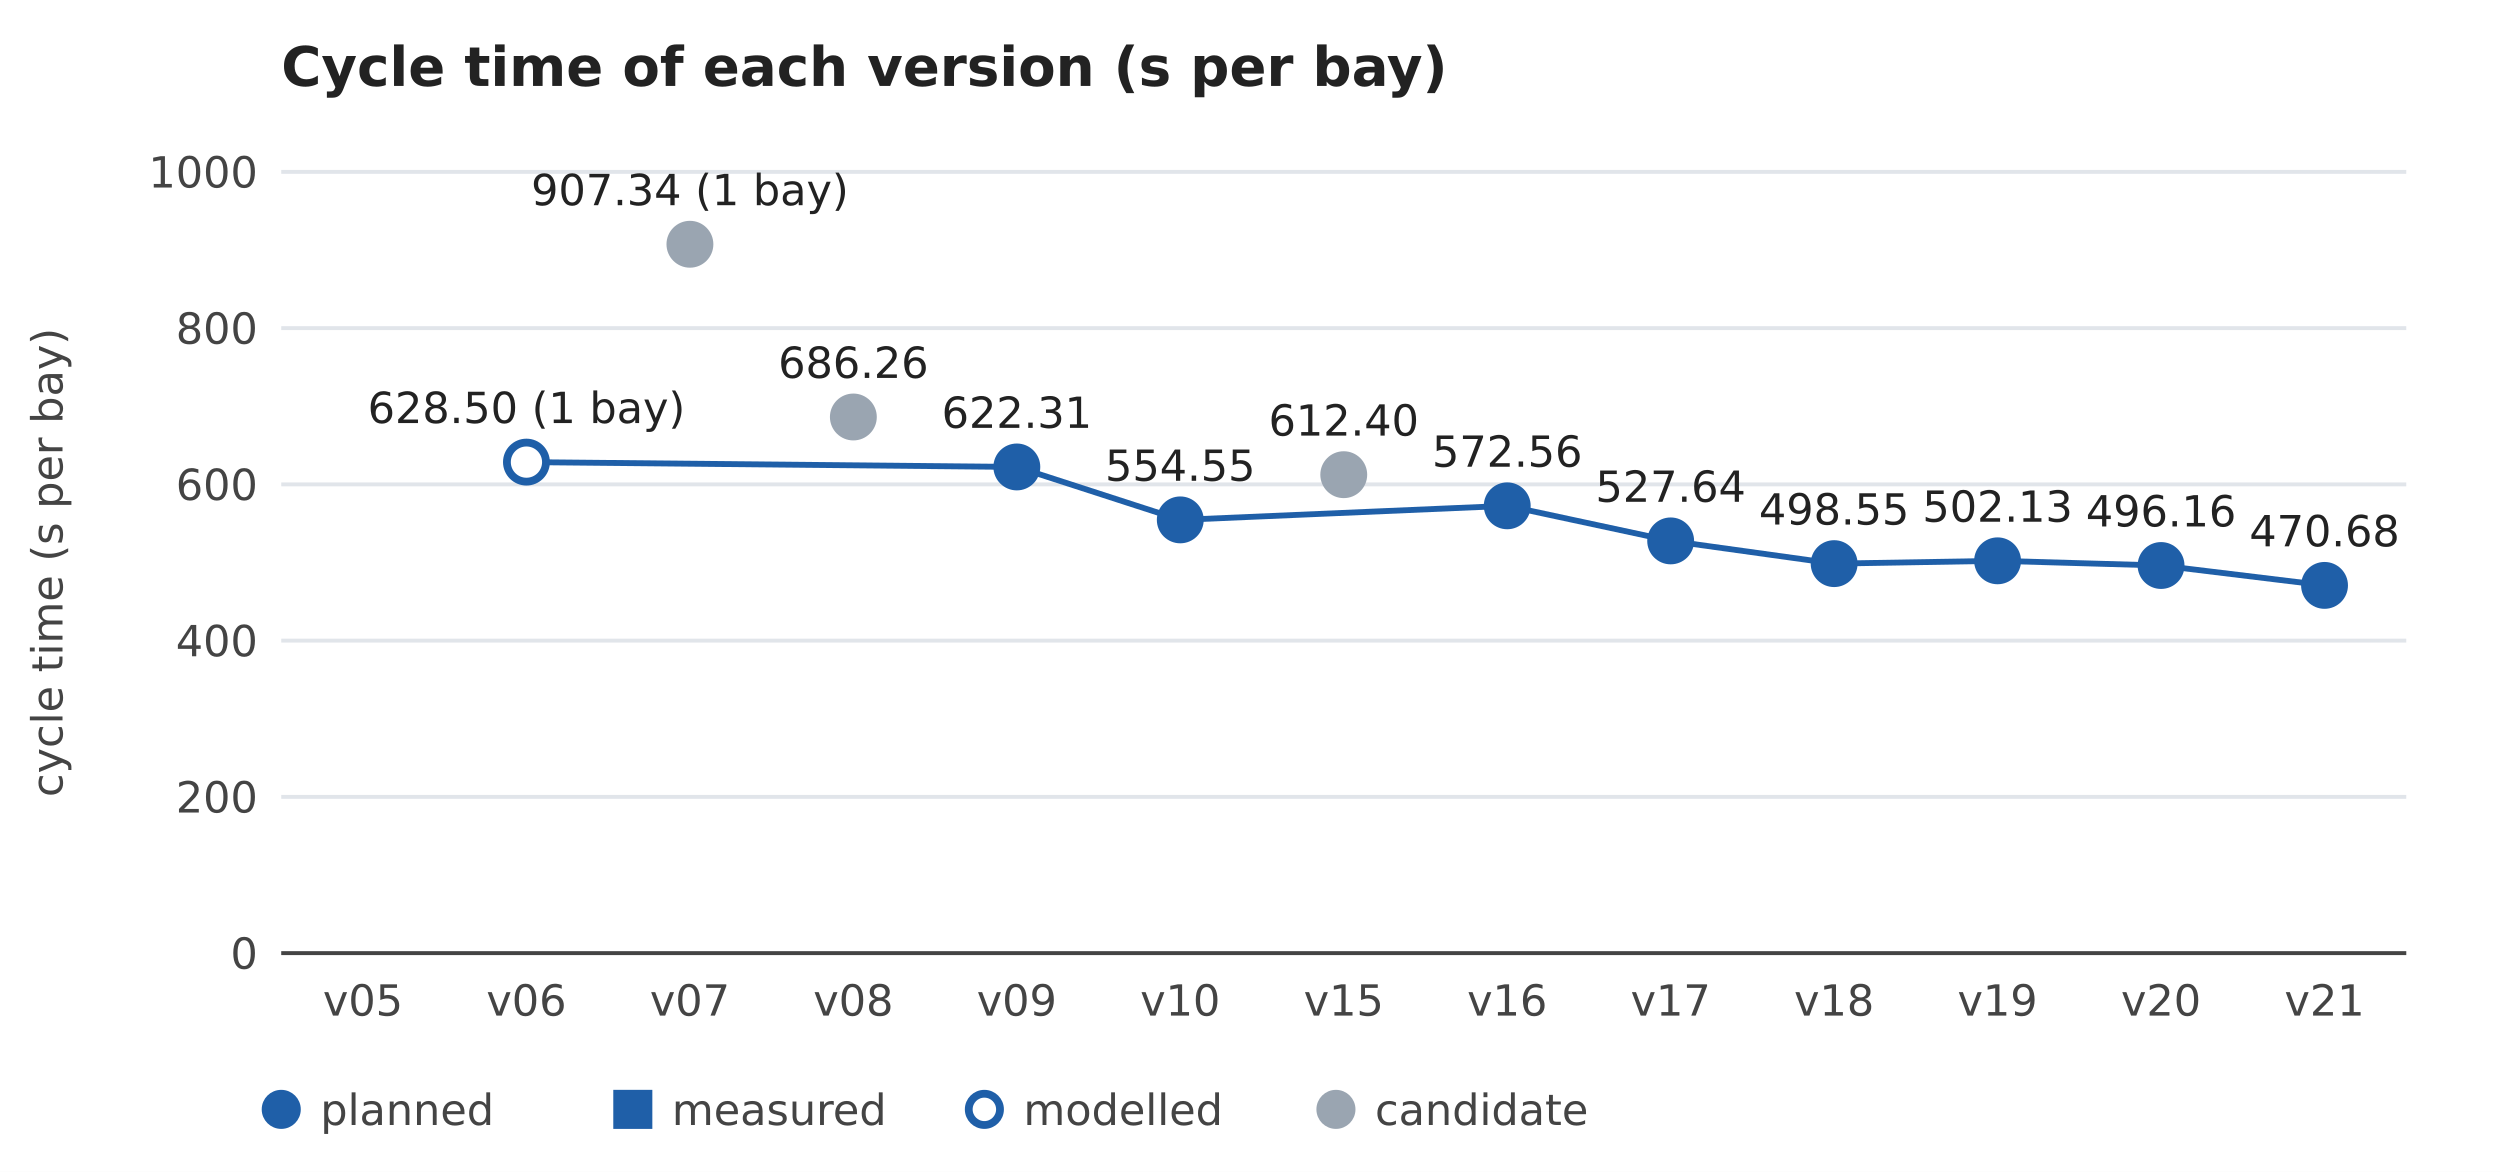
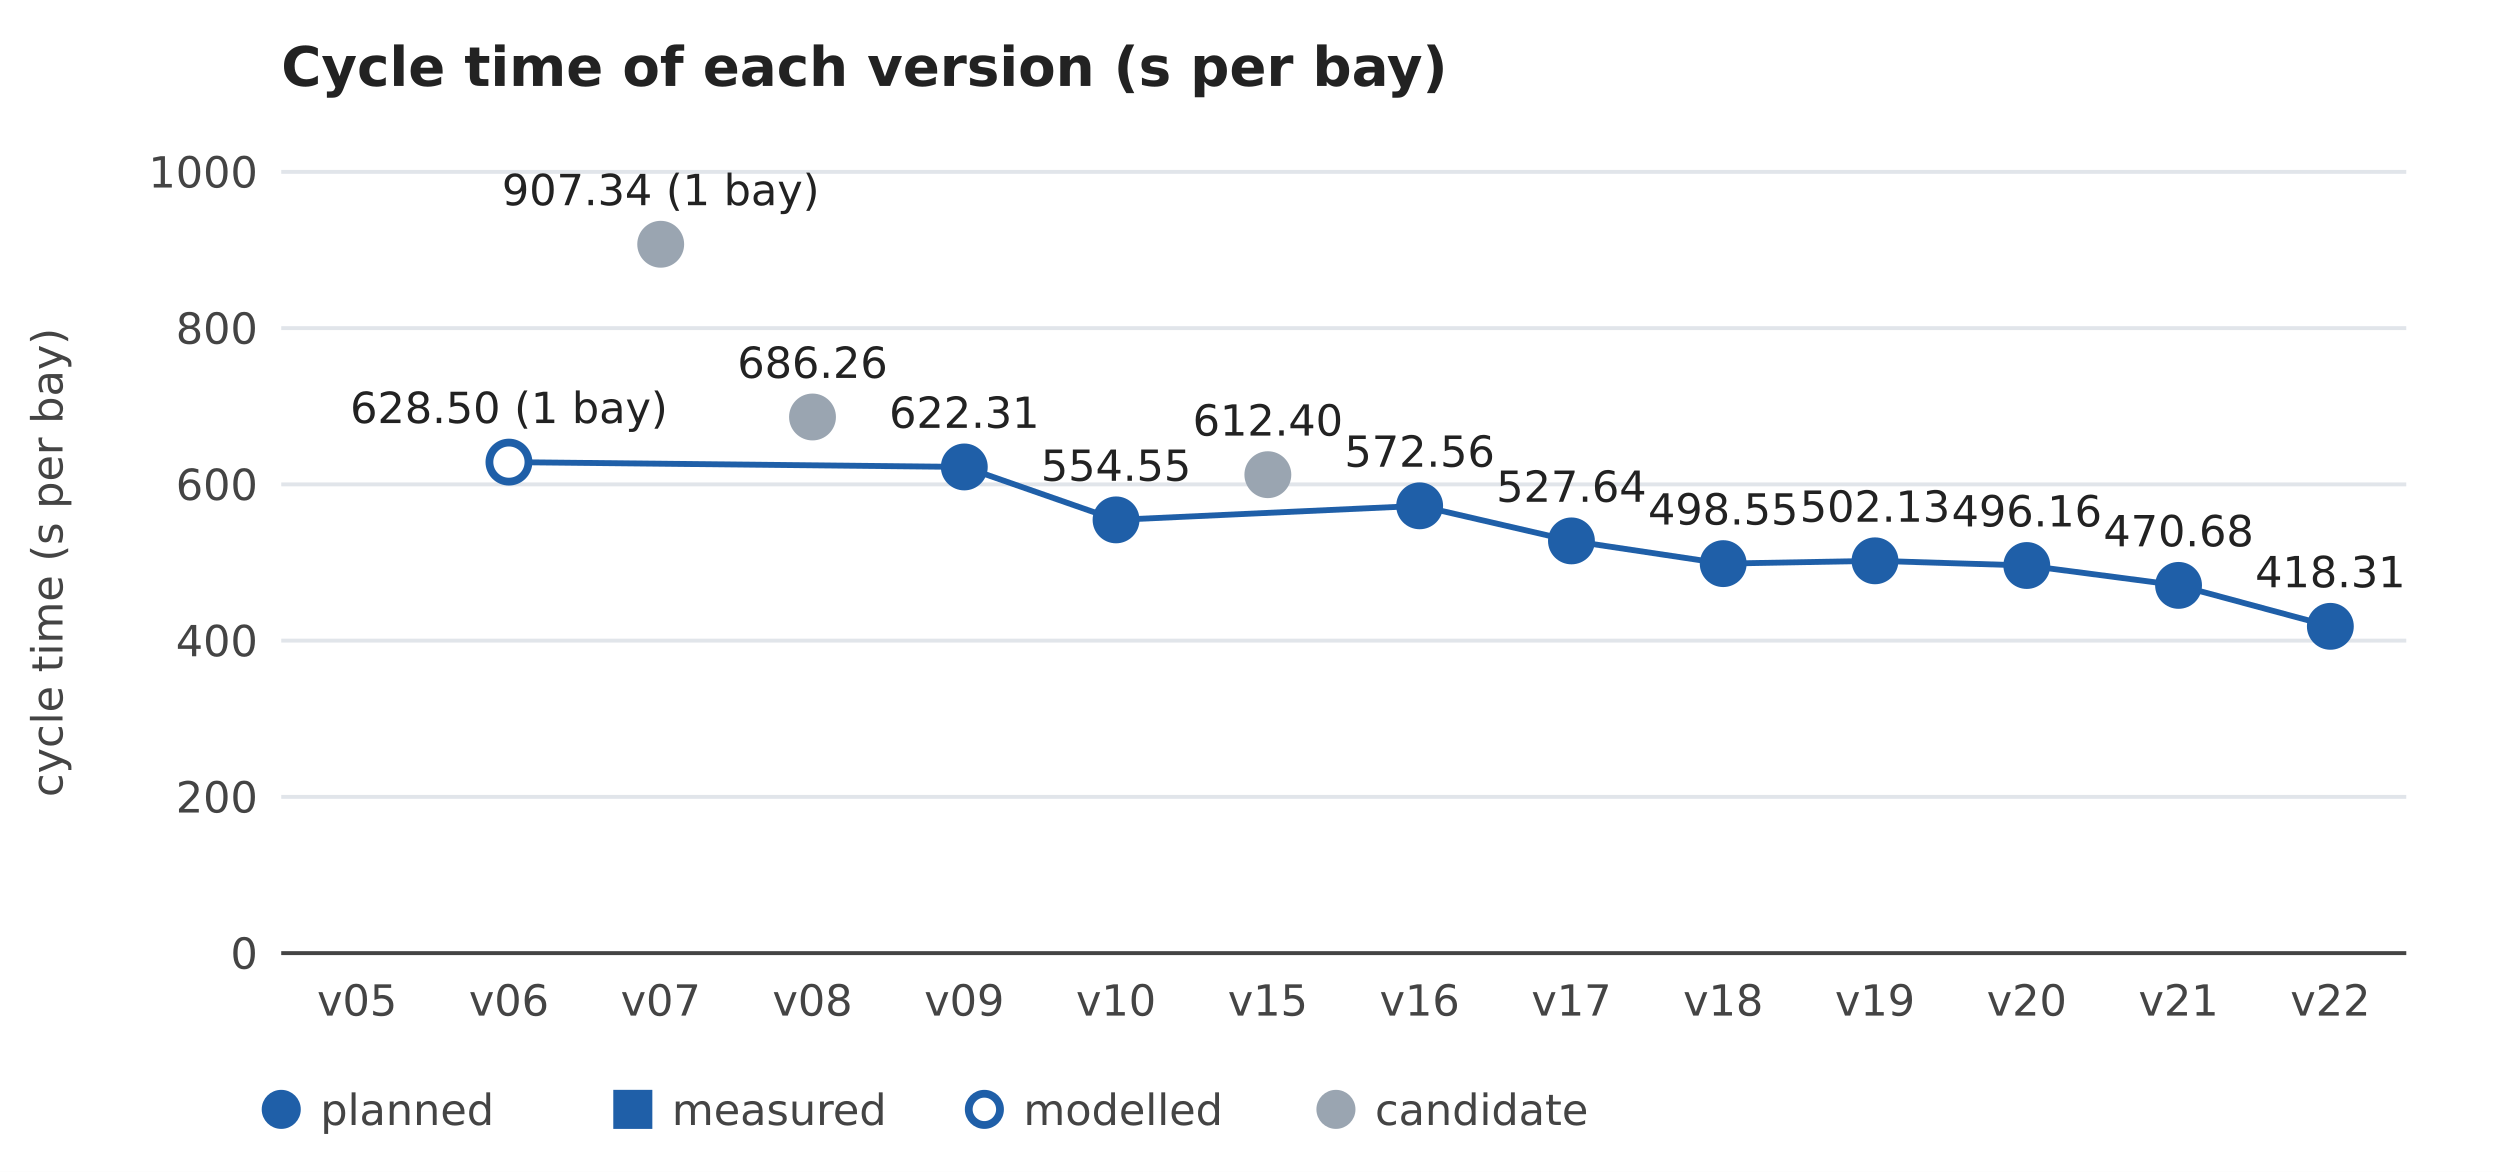
<svg xmlns="http://www.w3.org/2000/svg" width="640" height="300" viewBox="0 0 640 300" font-family="DejaVu Sans, Arial, sans-serif" font-size="11">
  <rect width="640" height="300" fill="#ffffff" />
  <text x="72" y="22" font-size="14" font-weight="bold" fill="#222222">Cycle time of each version (s per bay)</text>
  <line x1="72" y1="244.00" x2="616" y2="244.00" stroke="#e1e5ea" stroke-width="1" />
  <text x="66" y="248.00" text-anchor="end" fill="#444444">0</text>
  <line x1="72" y1="204.00" x2="616" y2="204.00" stroke="#e1e5ea" stroke-width="1" />
  <text x="66" y="208.00" text-anchor="end" fill="#444444">200</text>
  <line x1="72" y1="164.00" x2="616" y2="164.00" stroke="#e1e5ea" stroke-width="1" />
  <text x="66" y="168.00" text-anchor="end" fill="#444444">400</text>
  <line x1="72" y1="124.00" x2="616" y2="124.00" stroke="#e1e5ea" stroke-width="1" />
  <text x="66" y="128.00" text-anchor="end" fill="#444444">600</text>
  <line x1="72" y1="84.00" x2="616" y2="84.00" stroke="#e1e5ea" stroke-width="1" />
  <text x="66" y="88.00" text-anchor="end" fill="#444444">800</text>
  <line x1="72" y1="44.00" x2="616" y2="44.00" stroke="#e1e5ea" stroke-width="1" />
  <text x="66" y="48.00" text-anchor="end" fill="#444444">1000</text>
  <line x1="72" y1="244" x2="616" y2="244" stroke="#444444" />
  <text transform="translate(16 144.00) rotate(-90)" text-anchor="middle" fill="#444444">cycle time (s per bay)</text>
-   <text x="92.92" y="260" text-anchor="middle" fill="#444444">v05</text>
-   <text x="134.77" y="260" text-anchor="middle" fill="#444444">v06</text>
-   <text x="176.62" y="260" text-anchor="middle" fill="#444444">v07</text>
-   <text x="218.46" y="260" text-anchor="middle" fill="#444444">v08</text>
-   <text x="260.31" y="260" text-anchor="middle" fill="#444444">v09</text>
-   <text x="302.15" y="260" text-anchor="middle" fill="#444444">v10</text>
-   <text x="344.00" y="260" text-anchor="middle" fill="#444444">v15</text>
-   <text x="385.85" y="260" text-anchor="middle" fill="#444444">v16</text>
-   <text x="427.69" y="260" text-anchor="middle" fill="#444444">v17</text>
-   <text x="469.54" y="260" text-anchor="middle" fill="#444444">v18</text>
-   <text x="511.38" y="260" text-anchor="middle" fill="#444444">v19</text>
-   <text x="553.23" y="260" text-anchor="middle" fill="#444444">v20</text>
-   <text x="595.08" y="260" text-anchor="middle" fill="#444444">v21</text>
-   <polyline fill="none" stroke="#1f5fa8" stroke-width="1.5" points="134.77,118.30 260.31,119.54 302.15,133.09 385.85,129.49 427.69,138.47 469.54,144.29 511.38,143.57 553.23,144.77 595.08,149.86" />
-   <circle cx="134.77" cy="118.30" r="5" fill="#ffffff" stroke="#1f5fa8" stroke-width="2" />
-   <text x="134.77" y="108.30" text-anchor="middle" fill="#222222">628.50 (1 bay)</text>
-   <circle cx="176.62" cy="62.53" r="5" fill="#9aa5b1" stroke="#9aa5b1" stroke-width="2" />
-   <text x="176.62" y="52.53" text-anchor="middle" fill="#222222">907.34 (1 bay)</text>
-   <circle cx="218.46" cy="106.75" r="5" fill="#9aa5b1" stroke="#9aa5b1" stroke-width="2" />
-   <text x="218.46" y="96.75" text-anchor="middle" fill="#222222">686.26</text>
-   <circle cx="260.31" cy="119.54" r="5" fill="#1f5fa8" stroke="#1f5fa8" stroke-width="2" />
-   <text x="260.31" y="109.54" text-anchor="middle" fill="#222222">622.31</text>
-   <circle cx="302.15" cy="133.09" r="5" fill="#1f5fa8" stroke="#1f5fa8" stroke-width="2" />
-   <text x="302.15" y="123.09" text-anchor="middle" fill="#222222">554.55</text>
-   <circle cx="344.00" cy="121.52" r="5" fill="#9aa5b1" stroke="#9aa5b1" stroke-width="2" />
-   <text x="344.00" y="111.52" text-anchor="middle" fill="#222222">612.40</text>
-   <circle cx="385.85" cy="129.49" r="5" fill="#1f5fa8" stroke="#1f5fa8" stroke-width="2" />
-   <text x="385.85" y="119.49" text-anchor="middle" fill="#222222">572.56</text>
-   <circle cx="427.69" cy="138.47" r="5" fill="#1f5fa8" stroke="#1f5fa8" stroke-width="2" />
-   <text x="427.69" y="128.47" text-anchor="middle" fill="#222222">527.64</text>
-   <circle cx="469.54" cy="144.29" r="5" fill="#1f5fa8" stroke="#1f5fa8" stroke-width="2" />
-   <text x="469.54" y="134.29" text-anchor="middle" fill="#222222">498.55</text>
-   <circle cx="511.38" cy="143.57" r="5" fill="#1f5fa8" stroke="#1f5fa8" stroke-width="2" />
-   <text x="511.38" y="133.57" text-anchor="middle" fill="#222222">502.13</text>
-   <circle cx="553.23" cy="144.77" r="5" fill="#1f5fa8" stroke="#1f5fa8" stroke-width="2" />
-   <text x="553.23" y="134.77" text-anchor="middle" fill="#222222">496.16</text>
-   <circle cx="595.08" cy="149.86" r="5" fill="#1f5fa8" stroke="#1f5fa8" stroke-width="2" />
-   <text x="595.08" y="139.86" text-anchor="middle" fill="#222222">470.68</text>
+   <text x="91.43" y="260" text-anchor="middle" fill="#444444">v05</text>
+   <text x="130.29" y="260" text-anchor="middle" fill="#444444">v06</text>
+   <text x="169.14" y="260" text-anchor="middle" fill="#444444">v07</text>
+   <text x="208.00" y="260" text-anchor="middle" fill="#444444">v08</text>
+   <text x="246.86" y="260" text-anchor="middle" fill="#444444">v09</text>
+   <text x="285.71" y="260" text-anchor="middle" fill="#444444">v10</text>
+   <text x="324.57" y="260" text-anchor="middle" fill="#444444">v15</text>
+   <text x="363.43" y="260" text-anchor="middle" fill="#444444">v16</text>
+   <text x="402.29" y="260" text-anchor="middle" fill="#444444">v17</text>
+   <text x="441.14" y="260" text-anchor="middle" fill="#444444">v18</text>
+   <text x="480.00" y="260" text-anchor="middle" fill="#444444">v19</text>
+   <text x="518.86" y="260" text-anchor="middle" fill="#444444">v20</text>
+   <text x="557.71" y="260" text-anchor="middle" fill="#444444">v21</text>
+   <text x="596.57" y="260" text-anchor="middle" fill="#444444">v22</text>
+   <polyline fill="none" stroke="#1f5fa8" stroke-width="1.5" points="130.29,118.30 246.86,119.54 285.71,133.09 363.43,129.49 402.29,138.47 441.14,144.29 480.00,143.57 518.86,144.77 557.71,149.86 596.57,160.34" />
+   <circle cx="130.29" cy="118.30" r="5" fill="#ffffff" stroke="#1f5fa8" stroke-width="2" />
+   <text x="130.29" y="108.30" text-anchor="middle" fill="#222222">628.50 (1 bay)</text>
+   <circle cx="169.14" cy="62.53" r="5" fill="#9aa5b1" stroke="#9aa5b1" stroke-width="2" />
+   <text x="169.14" y="52.53" text-anchor="middle" fill="#222222">907.34 (1 bay)</text>
+   <circle cx="208.00" cy="106.75" r="5" fill="#9aa5b1" stroke="#9aa5b1" stroke-width="2" />
+   <text x="208.00" y="96.75" text-anchor="middle" fill="#222222">686.26</text>
+   <circle cx="246.86" cy="119.54" r="5" fill="#1f5fa8" stroke="#1f5fa8" stroke-width="2" />
+   <text x="246.86" y="109.54" text-anchor="middle" fill="#222222">622.31</text>
+   <circle cx="285.71" cy="133.09" r="5" fill="#1f5fa8" stroke="#1f5fa8" stroke-width="2" />
+   <text x="285.71" y="123.09" text-anchor="middle" fill="#222222">554.55</text>
+   <circle cx="324.57" cy="121.52" r="5" fill="#9aa5b1" stroke="#9aa5b1" stroke-width="2" />
+   <text x="324.57" y="111.52" text-anchor="middle" fill="#222222">612.40</text>
+   <circle cx="363.43" cy="129.49" r="5" fill="#1f5fa8" stroke="#1f5fa8" stroke-width="2" />
+   <text x="363.43" y="119.49" text-anchor="middle" fill="#222222">572.56</text>
+   <circle cx="402.29" cy="138.47" r="5" fill="#1f5fa8" stroke="#1f5fa8" stroke-width="2" />
+   <text x="402.29" y="128.47" text-anchor="middle" fill="#222222">527.64</text>
+   <circle cx="441.14" cy="144.29" r="5" fill="#1f5fa8" stroke="#1f5fa8" stroke-width="2" />
+   <text x="441.14" y="134.29" text-anchor="middle" fill="#222222">498.55</text>
+   <circle cx="480.00" cy="143.57" r="5" fill="#1f5fa8" stroke="#1f5fa8" stroke-width="2" />
+   <text x="480.00" y="133.57" text-anchor="middle" fill="#222222">502.13</text>
+   <circle cx="518.86" cy="144.77" r="5" fill="#1f5fa8" stroke="#1f5fa8" stroke-width="2" />
+   <text x="518.86" y="134.77" text-anchor="middle" fill="#222222">496.16</text>
+   <circle cx="557.71" cy="149.86" r="5" fill="#1f5fa8" stroke="#1f5fa8" stroke-width="2" />
+   <text x="557.71" y="139.86" text-anchor="middle" fill="#222222">470.68</text>
+   <circle cx="596.57" cy="160.34" r="5" fill="#1f5fa8" stroke="#1f5fa8" stroke-width="2" />
+   <text x="596.57" y="150.34" text-anchor="middle" fill="#222222">418.31</text>
  <circle cx="72" cy="284" r="4" fill="#1f5fa8" stroke="#1f5fa8" stroke-width="2" />
  <text x="82" y="288" fill="#444444">planned</text>
  <rect x="158" y="280" width="8" height="8" fill="#1f5fa8" stroke="#1f5fa8" stroke-width="2" />
  <text x="172" y="288" fill="#444444">measured</text>
  <circle cx="252" cy="284" r="4" fill="#ffffff" stroke="#1f5fa8" stroke-width="2" />
  <text x="262" y="288" fill="#444444">modelled</text>
  <circle cx="342" cy="284" r="4" fill="#9aa5b1" stroke="#9aa5b1" stroke-width="2" />
  <text x="352" y="288" fill="#444444">candidate</text>
</svg>
